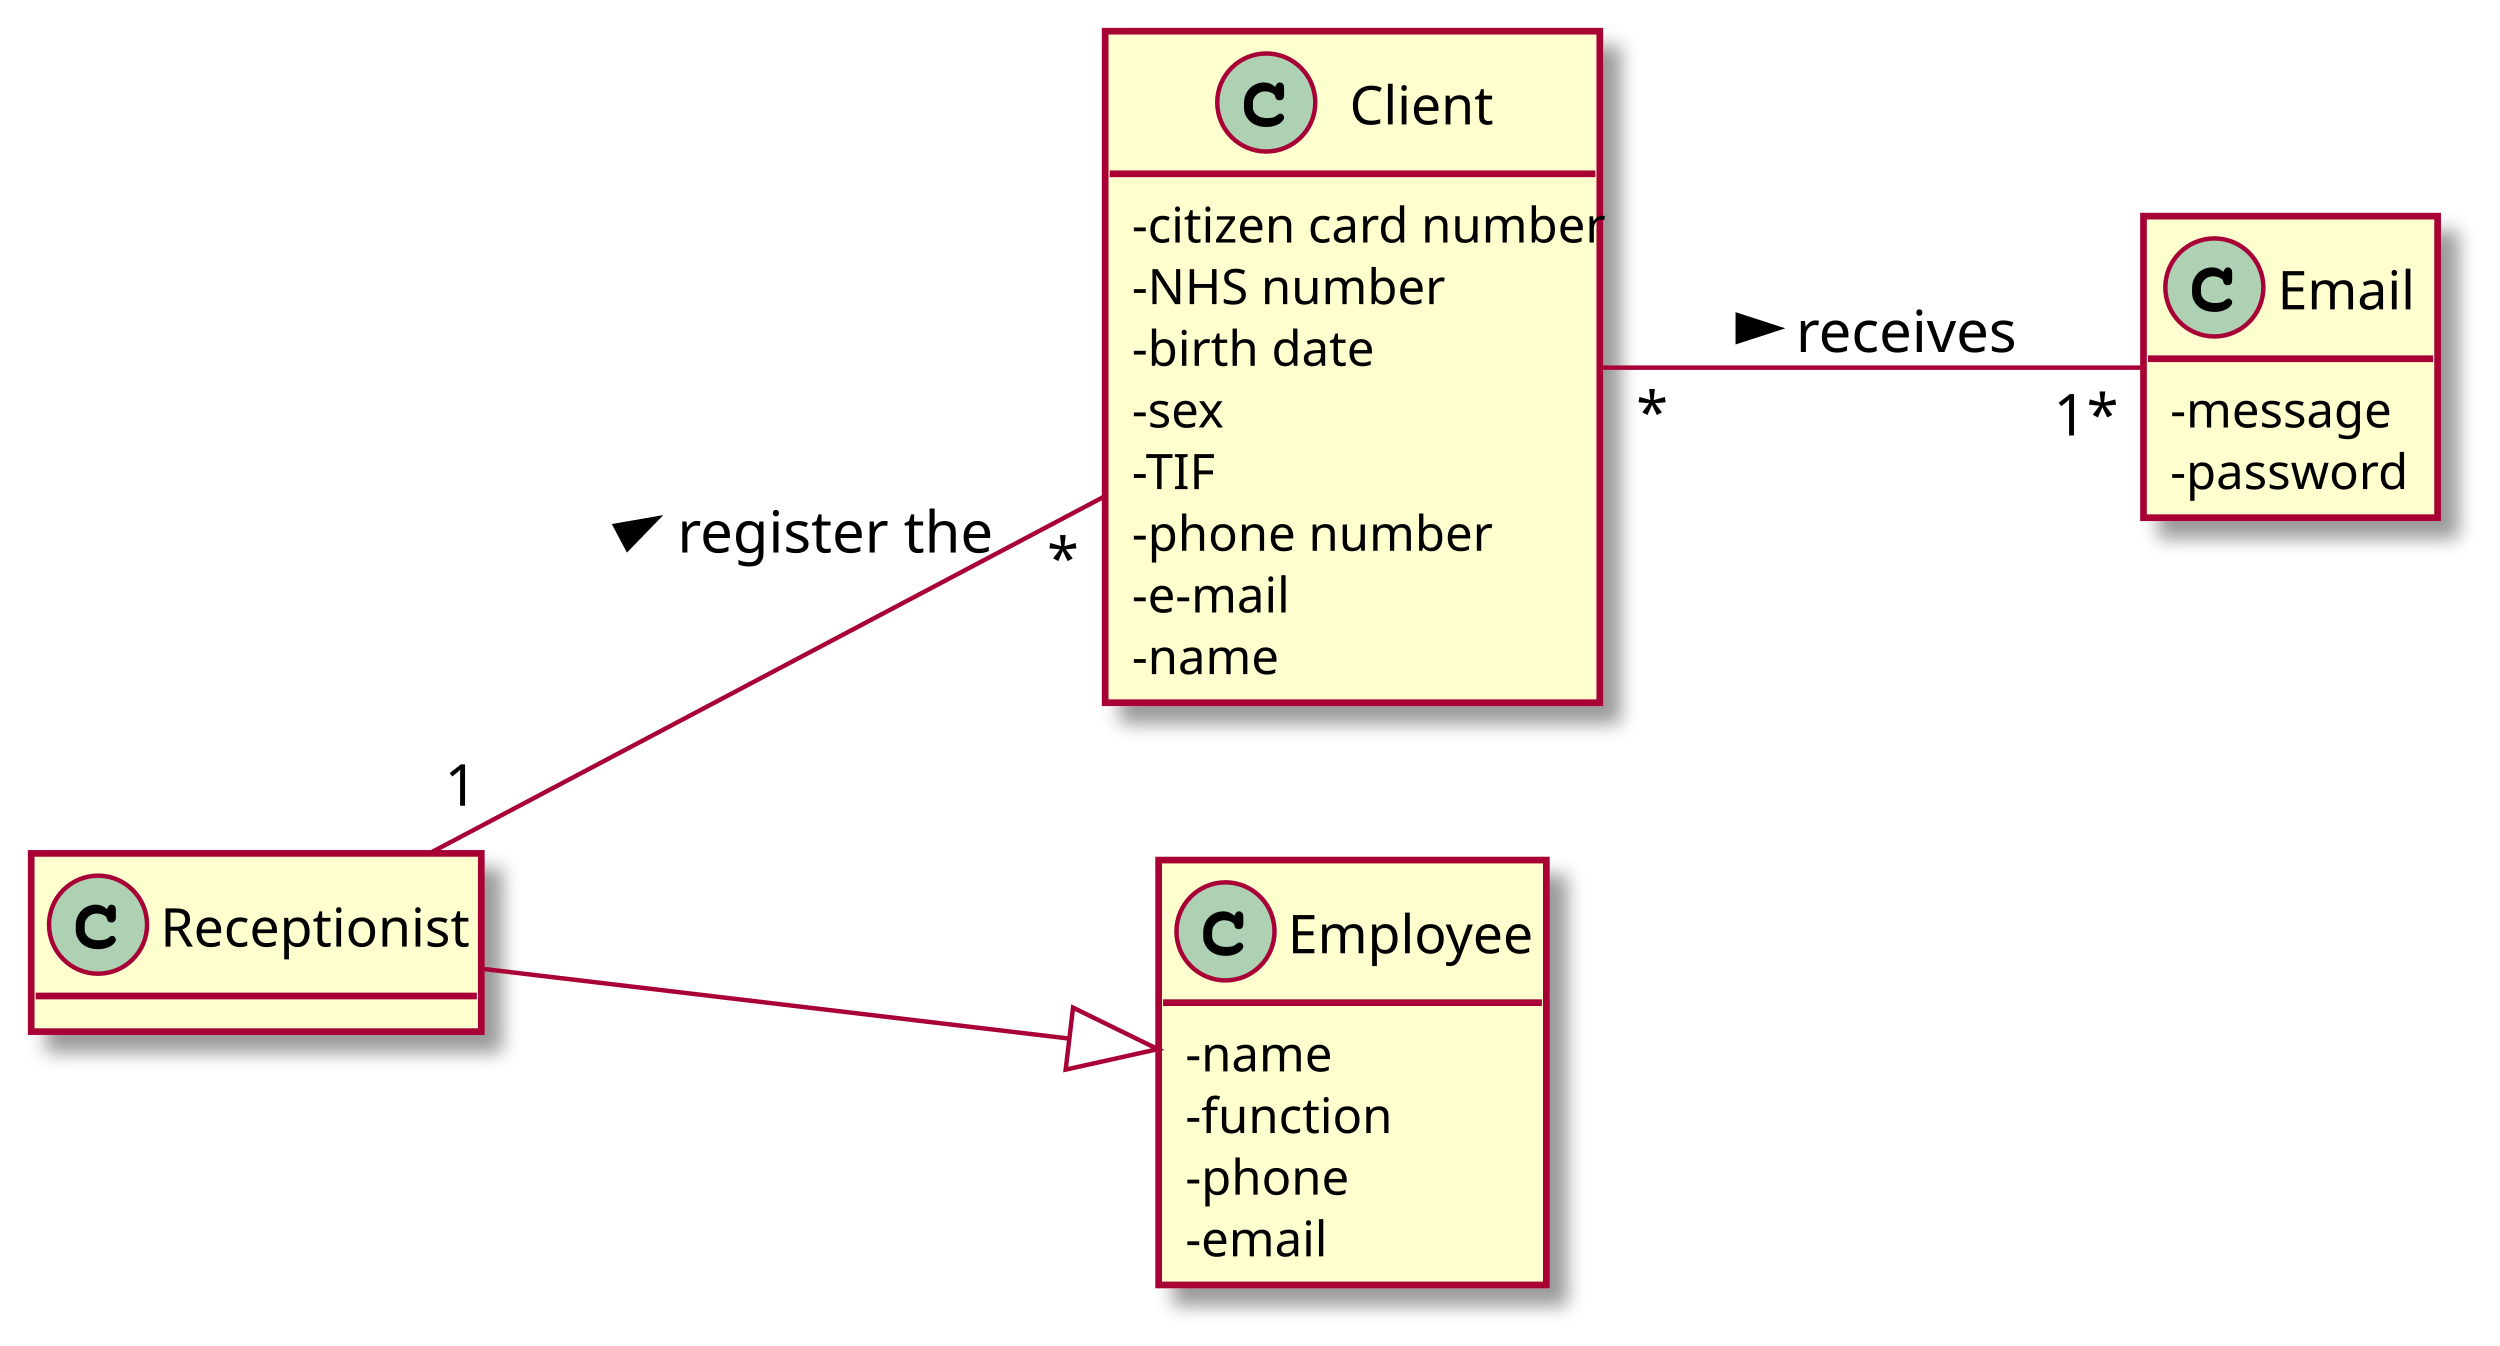
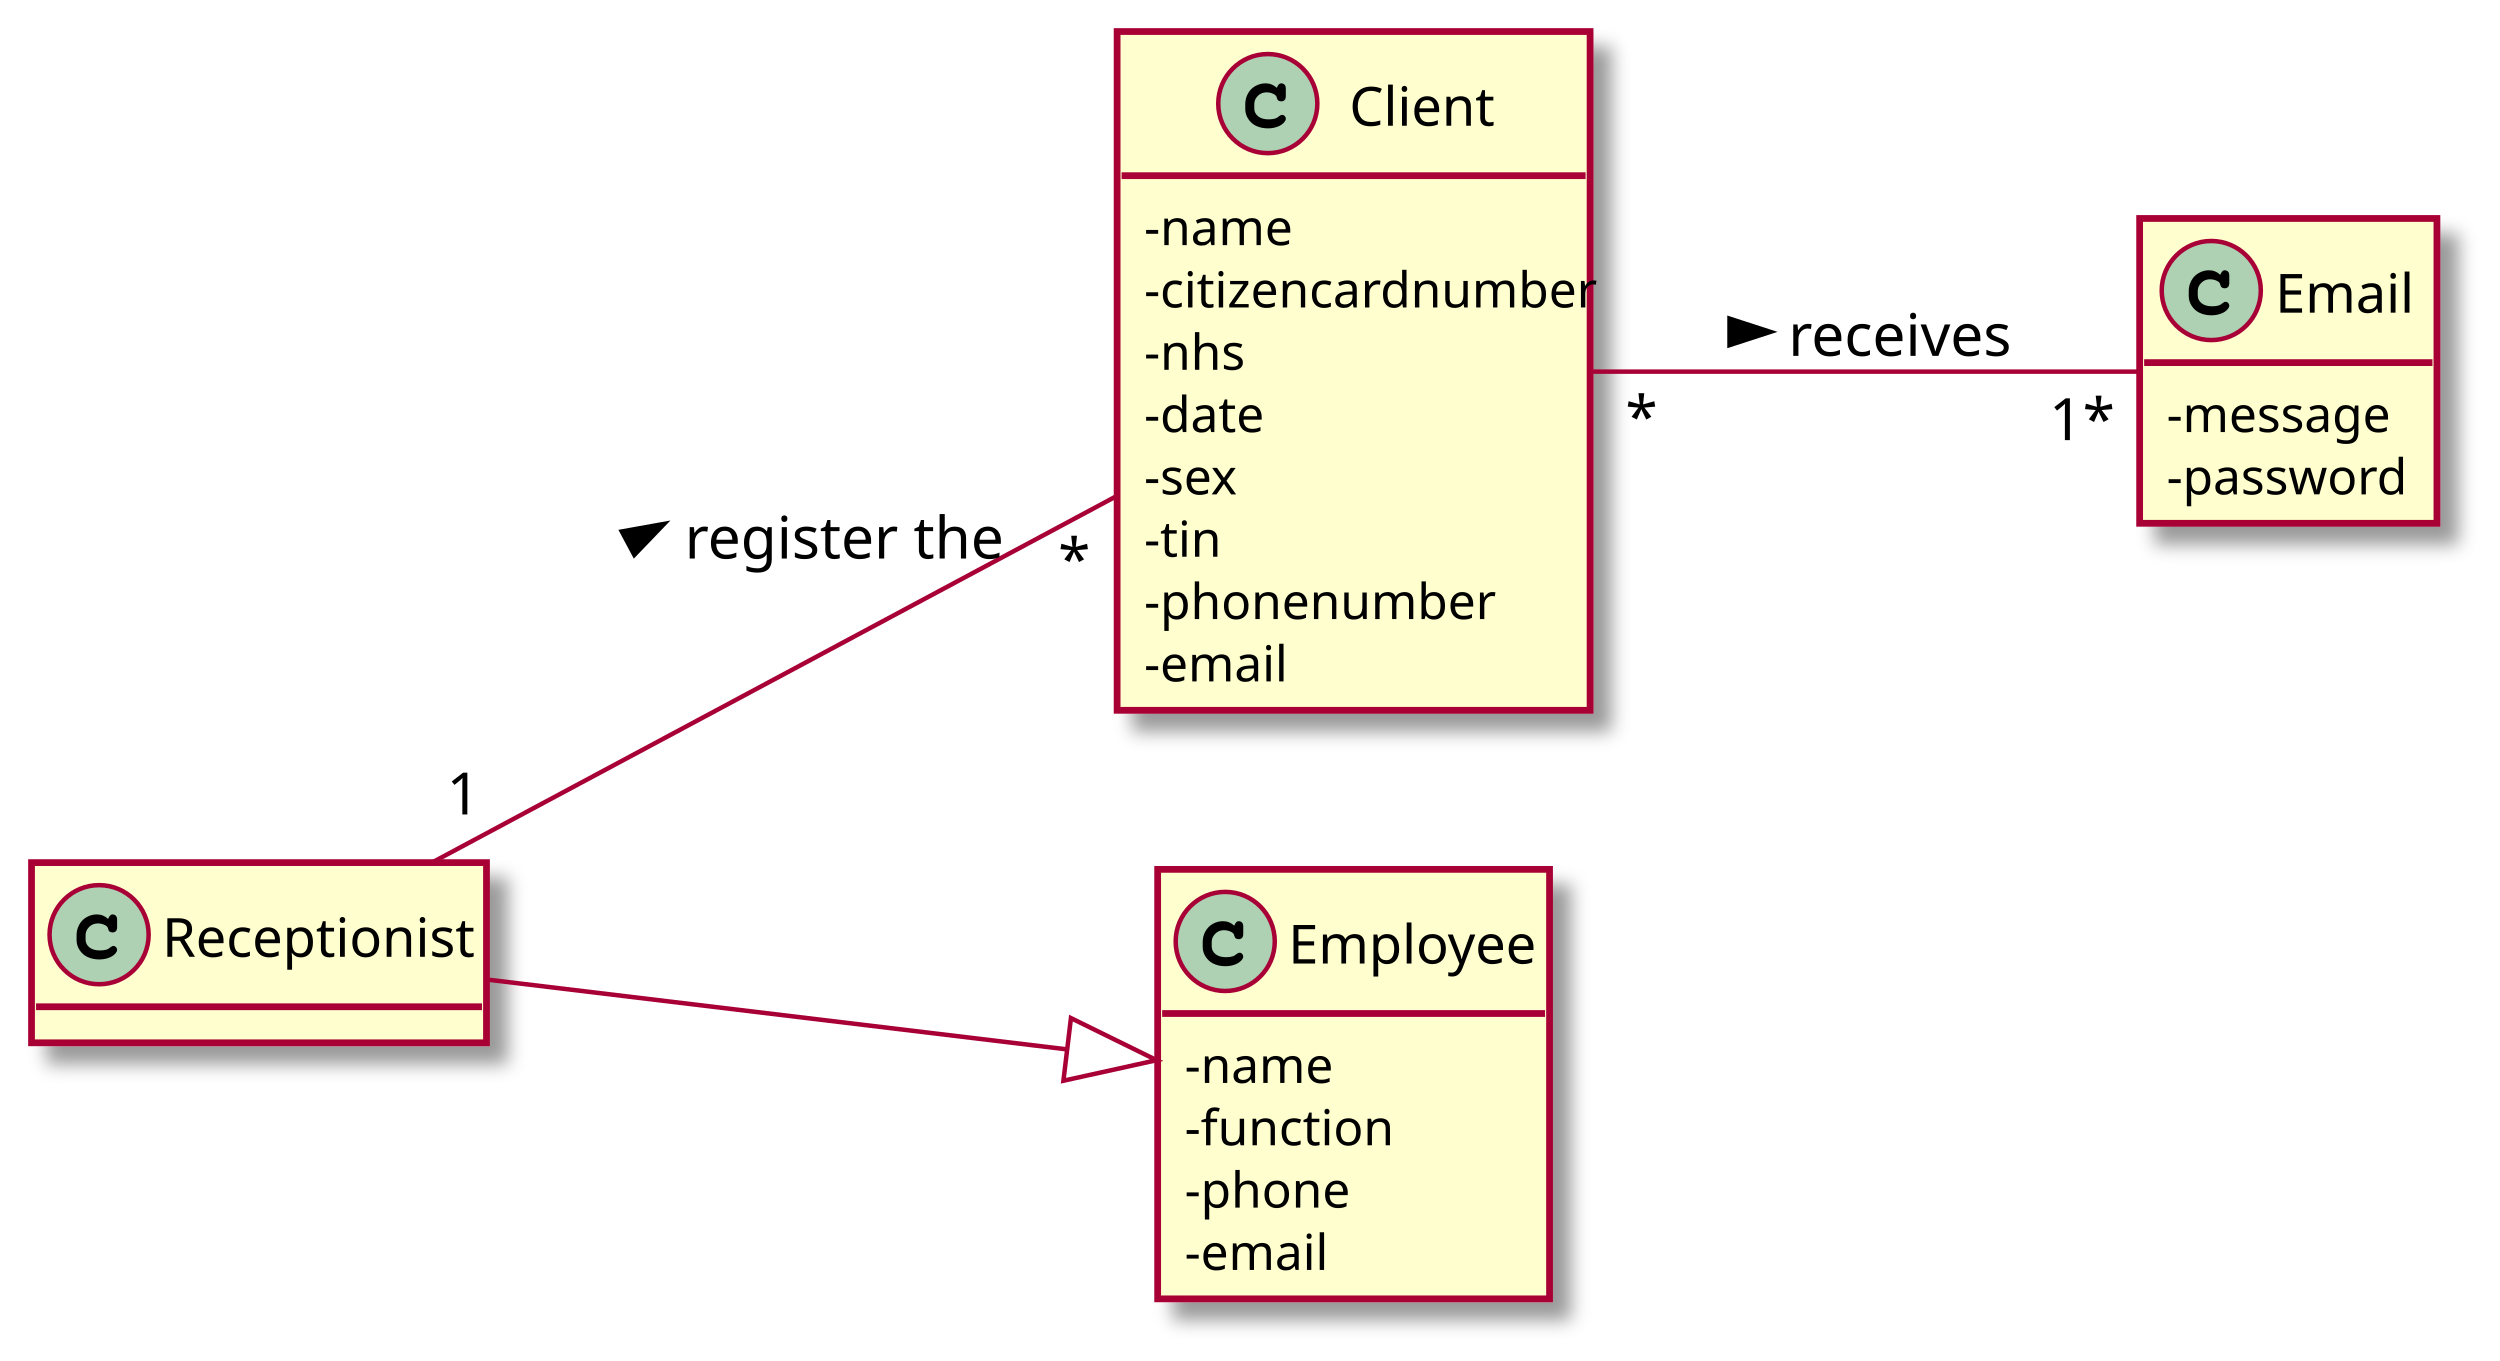
- <svg xmlns="http://www.w3.org/2000/svg" contentScriptType="application/ecmascript" contentStyleType="text/css" height="302px" preserveAspectRatio="none" style="width:561px;height:302px;" version="1.1" viewBox="0 0 561 302" width="561px" zoomAndPan="magnify">
+ <svg xmlns="http://www.w3.org/2000/svg" contentScriptType="application/ecmascript" contentStyleType="text/css" height="302px" preserveAspectRatio="none" style="width:555px;height:302px;" version="1.1" viewBox="0 0 555 302" width="555px" zoomAndPan="magnify">
  <defs>
-     <filter height="300%" id="f2mhqpfdt6u5w" width="300%" x="-1" y="-1">
+     <filter height="300%" id="f1i3xgo6vh0ij" width="300%" x="-1" y="-1">
      <feGaussianBlur result="blurOut" stdDeviation="2.0" />
      <feColorMatrix in="blurOut" result="blurOut2" type="matrix" values="0 0 0 0 0 0 0 0 0 0 0 0 0 0 0 0 0 0 .4 0" />
      <feOffset dx="4.0" dy="4.0" in="blurOut2" result="blurOut3" />
      <feBlend in="SourceGraphic" in2="blurOut3" mode="normal" />
    </filter>
  </defs>
  <g>
-     <rect codeLine="6" fill="#FEFECE" filter="url(#f2mhqpfdt6u5w)" height="40" id="Receptionist" style="stroke:#A80036;stroke-width:1.5;" width="101" x="7" y="191.5" />
+     <rect codeLine="6" fill="#FEFECE" filter="url(#f1i3xgo6vh0ij)" height="40" id="Receptionist" style="stroke:#A80036;stroke-width:1.5;" width="101" x="7" y="191.5" />
    <ellipse cx="22" cy="207.5" fill="#ADD1B2" rx="11" ry="11" style="stroke:#A80036;stroke-width:1.0;" />
    <path d="M24,204 Q24.203,203.5 24.438,203.25 Q24.672,203 24.938,203 Q25.406,203 25.703,203.281 Q26,203.562 26,204.219 L26,205.781 Q26,206.438 25.719,206.719 Q25.438,207 25,207 Q24.609,207 24.359,206.828 Q24.109,206.656 24,206.203 Q23.953,205.891 23.781,205.719 Q23.469,205.391 22.906,205.203 Q22.344,205 21.781,205 Q21.078,205 20.484,205.281 Q19.906,205.562 19.453,206.188 Q19,206.812 19,207.672 L19,208.594 Q19,209.625 19.844,210.312 Q20.688,211 22.188,211 Q23.078,211 23.703,210.797 Q24.062,210.688 24.469,210.328 Q24.734,210.125 24.875,210.062 Q25.016,210 25.188,210 Q25.516,210 25.75,210.266 Q26,210.516 26,210.875 Q26,211.219 25.656,211.625 Q25.156,212.219 24.359,212.547 Q23.312,213 22.031,213 Q20.531,213 19.328,212.406 Q18.359,211.938 17.672,210.922 Q17,209.906 17,208.703 L17,207.609 Q17,206.359 17.594,205.266 Q18.203,204.172 19.25,203.594 Q20.312,203 21.5,203 Q22.219,203 22.844,203.25 Q23.469,203.5 24,204 Z " fill="#000000" />
    <text fill="#000000" font-family="sans-serif" font-size="12" lengthAdjust="spacing" textLength="69" x="36" y="212.41">Receptionist</text>
    <line style="stroke:#A80036;stroke-width:1.5;" x1="8" x2="107" y1="223.5" y2="223.5" />
-     <rect codeLine="10" fill="#FEFECE" filter="url(#f2mhqpfdt6u5w)" height="150.688" id="Client" style="stroke:#A80036;stroke-width:1.5;" width="111" x="248" y="7" />
-     <ellipse cx="284.15" cy="23" fill="#ADD1B2" rx="11" ry="11" style="stroke:#A80036;stroke-width:1.0;" />
-     <path d="M286.15,19.5 Q286.353,19 286.587,18.75 Q286.822,18.5 287.087,18.5 Q287.556,18.5 287.853,18.781 Q288.15,19.062 288.15,19.719 L288.15,21.281 Q288.15,21.938 287.869,22.219 Q287.587,22.5 287.15,22.5 Q286.759,22.5 286.509,22.328 Q286.259,22.156 286.15,21.703 Q286.103,21.391 285.931,21.219 Q285.619,20.891 285.056,20.703 Q284.494,20.5 283.931,20.5 Q283.228,20.5 282.634,20.781 Q282.056,21.062 281.603,21.688 Q281.15,22.312 281.15,23.172 L281.15,24.094 Q281.15,25.125 281.994,25.812 Q282.837,26.5 284.337,26.5 Q285.228,26.5 285.853,26.297 Q286.212,26.188 286.619,25.828 Q286.884,25.625 287.025,25.562 Q287.166,25.5 287.337,25.5 Q287.666,25.5 287.9,25.766 Q288.15,26.016 288.15,26.375 Q288.15,26.719 287.806,27.125 Q287.306,27.719 286.509,28.047 Q285.462,28.5 284.181,28.5 Q282.681,28.5 281.478,27.906 Q280.509,27.438 279.822,26.422 Q279.15,25.406 279.15,24.203 L279.15,23.109 Q279.15,21.859 279.744,20.766 Q280.353,19.672 281.4,19.094 Q282.462,18.5 283.65,18.5 Q284.369,18.5 284.994,18.75 Q285.619,19 286.15,19.5 Z " fill="#000000" />
-     <text fill="#000000" font-family="sans-serif" font-size="12" lengthAdjust="spacing" textLength="32" x="302.85" y="27.91">Client</text>
-     <line style="stroke:#A80036;stroke-width:1.5;" x1="249" x2="358" y1="39" y2="39" />
-     <text fill="#000000" font-family="sans-serif" font-size="11" lengthAdjust="spacing" textLength="99" x="254" y="54.419">-citizen card number</text>
-     <text fill="#000000" font-family="sans-serif" font-size="11" lengthAdjust="spacing" textLength="64" x="254" y="68.255">-NHS number</text>
-     <text fill="#000000" font-family="sans-serif" font-size="11" lengthAdjust="spacing" textLength="49" x="254" y="82.091">-birth date</text>
-     <text fill="#000000" font-family="sans-serif" font-size="11" lengthAdjust="spacing" textLength="22" x="254" y="95.927">-sex</text>
-     <text fill="#000000" font-family="sans-serif" font-size="11" lengthAdjust="spacing" textLength="18" x="254" y="109.763">-TIF</text>
-     <text fill="#000000" font-family="sans-serif" font-size="11" lengthAdjust="spacing" textLength="73" x="254" y="123.599">-phone number</text>
-     <text fill="#000000" font-family="sans-serif" font-size="11" lengthAdjust="spacing" textLength="32" x="254" y="137.435">-e-mail</text>
-     <text fill="#000000" font-family="sans-serif" font-size="11" lengthAdjust="spacing" textLength="30" x="254" y="151.27">-name</text>
-     <rect codeLine="21" fill="#FEFECE" filter="url(#f2mhqpfdt6u5w)" height="67.672" id="Email" style="stroke:#A80036;stroke-width:1.5;" width="66" x="481" y="48.5" />
-     <ellipse cx="496.9" cy="64.5" fill="#ADD1B2" rx="11" ry="11" style="stroke:#A80036;stroke-width:1.0;" />
-     <path d="M498.9,61 Q499.103,60.5 499.337,60.25 Q499.572,60 499.837,60 Q500.306,60 500.603,60.281 Q500.9,60.562 500.9,61.219 L500.9,62.781 Q500.9,63.438 500.619,63.719 Q500.337,64 499.9,64 Q499.509,64 499.259,63.828 Q499.009,63.656 498.9,63.203 Q498.853,62.891 498.681,62.719 Q498.369,62.391 497.806,62.203 Q497.244,62 496.681,62 Q495.978,62 495.384,62.281 Q494.806,62.562 494.353,63.188 Q493.9,63.812 493.9,64.672 L493.9,65.594 Q493.9,66.625 494.744,67.312 Q495.587,68 497.087,68 Q497.978,68 498.603,67.797 Q498.962,67.688 499.369,67.328 Q499.634,67.125 499.775,67.062 Q499.916,67 500.087,67 Q500.416,67 500.65,67.266 Q500.9,67.516 500.9,67.875 Q500.9,68.219 500.556,68.625 Q500.056,69.219 499.259,69.547 Q498.212,70 496.931,70 Q495.431,70 494.228,69.406 Q493.259,68.938 492.572,67.922 Q491.9,66.906 491.9,65.703 L491.9,64.609 Q491.9,63.359 492.494,62.266 Q493.103,61.172 494.15,60.594 Q495.212,60 496.4,60 Q497.119,60 497.744,60.25 Q498.369,60.5 498.9,61 Z " fill="#000000" />
-     <text fill="#000000" font-family="sans-serif" font-size="12" lengthAdjust="spacing" textLength="32" x="511.1" y="69.41">Email</text>
-     <line style="stroke:#A80036;stroke-width:1.5;" x1="482" x2="546" y1="80.5" y2="80.5" />
-     <text fill="#000000" font-family="sans-serif" font-size="11" lengthAdjust="spacing" textLength="48" x="487" y="95.919">-message</text>
-     <text fill="#000000" font-family="sans-serif" font-size="11" lengthAdjust="spacing" textLength="54" x="487" y="109.755">-password</text>
-     <rect codeLine="26" fill="#FEFECE" filter="url(#f2mhqpfdt6u5w)" height="95.344" id="Employee" style="stroke:#A80036;stroke-width:1.5;" width="87" x="260" y="193" />
-     <ellipse cx="275" cy="209" fill="#ADD1B2" rx="11" ry="11" style="stroke:#A80036;stroke-width:1.0;" />
-     <path d="M277,205.5 Q277.203,205 277.438,204.75 Q277.672,204.5 277.938,204.5 Q278.406,204.5 278.703,204.781 Q279,205.062 279,205.719 L279,207.281 Q279,207.938 278.719,208.219 Q278.438,208.5 278,208.5 Q277.609,208.5 277.359,208.328 Q277.109,208.156 277,207.703 Q276.953,207.391 276.781,207.219 Q276.469,206.891 275.906,206.703 Q275.344,206.5 274.781,206.5 Q274.078,206.5 273.484,206.781 Q272.906,207.062 272.453,207.688 Q272,208.312 272,209.172 L272,210.094 Q272,211.125 272.844,211.812 Q273.688,212.5 275.188,212.5 Q276.078,212.5 276.703,212.297 Q277.062,212.188 277.469,211.828 Q277.734,211.625 277.875,211.562 Q278.016,211.5 278.188,211.5 Q278.516,211.5 278.75,211.766 Q279,212.016 279,212.375 Q279,212.719 278.656,213.125 Q278.156,213.719 277.359,214.047 Q276.312,214.5 275.031,214.5 Q273.531,214.5 272.328,213.906 Q271.359,213.438 270.672,212.422 Q270,211.406 270,210.203 L270,209.109 Q270,207.859 270.594,206.766 Q271.203,205.672 272.25,205.094 Q273.312,204.5 274.5,204.5 Q275.219,204.5 275.844,204.75 Q276.469,205 277,205.5 Z " fill="#000000" />
-     <text fill="#000000" font-family="sans-serif" font-size="12" lengthAdjust="spacing" textLength="55" x="289" y="213.91">Employee</text>
-     <line style="stroke:#A80036;stroke-width:1.5;" x1="261" x2="346" y1="225" y2="225" />
-     <text fill="#000000" font-family="sans-serif" font-size="11" lengthAdjust="spacing" textLength="30" x="266" y="240.419">-name</text>
-     <text fill="#000000" font-family="sans-serif" font-size="11" lengthAdjust="spacing" textLength="43" x="266" y="254.255">-function</text>
-     <text fill="#000000" font-family="sans-serif" font-size="11" lengthAdjust="spacing" textLength="34" x="266" y="268.091">-phone</text>
-     <text fill="#000000" font-family="sans-serif" font-size="11" lengthAdjust="spacing" textLength="28" x="266" y="281.927">-email</text>
-     <path codeLine="34" d="M96.36,191.49 C136.92,170.04 201.67,135.81 247.77,111.44 " fill="none" id="Receptionist-Client" style="stroke:#A80036;stroke-width:1.0;" />
-     <polygon fill="#000000" points="147.42,116.339,138.05,117.968,140.798,123.165,147.42,116.339" style="stroke:#000000;stroke-width:1.0;" />
+     <rect codeLine="10" fill="#FEFECE" filter="url(#f1i3xgo6vh0ij)" height="150.688" id="Client" style="stroke:#A80036;stroke-width:1.5;" width="105" x="248" y="7" />
+     <ellipse cx="281.45" cy="23" fill="#ADD1B2" rx="11" ry="11" style="stroke:#A80036;stroke-width:1.0;" />
+     <path d="M283.45,19.5 Q283.653,19 283.887,18.75 Q284.122,18.5 284.387,18.5 Q284.856,18.5 285.153,18.781 Q285.45,19.062 285.45,19.719 L285.45,21.281 Q285.45,21.938 285.169,22.219 Q284.887,22.5 284.45,22.5 Q284.059,22.5 283.809,22.328 Q283.559,22.156 283.45,21.703 Q283.403,21.391 283.231,21.219 Q282.919,20.891 282.356,20.703 Q281.794,20.5 281.231,20.5 Q280.528,20.5 279.934,20.781 Q279.356,21.062 278.903,21.688 Q278.45,22.312 278.45,23.172 L278.45,24.094 Q278.45,25.125 279.294,25.812 Q280.137,26.5 281.637,26.5 Q282.528,26.5 283.153,26.297 Q283.512,26.188 283.919,25.828 Q284.184,25.625 284.325,25.562 Q284.466,25.5 284.637,25.5 Q284.966,25.5 285.2,25.766 Q285.45,26.016 285.45,26.375 Q285.45,26.719 285.106,27.125 Q284.606,27.719 283.809,28.047 Q282.762,28.5 281.481,28.5 Q279.981,28.5 278.778,27.906 Q277.809,27.438 277.122,26.422 Q276.45,25.406 276.45,24.203 L276.45,23.109 Q276.45,21.859 277.044,20.766 Q277.653,19.672 278.7,19.094 Q279.762,18.5 280.95,18.5 Q281.669,18.5 282.294,18.75 Q282.919,19 283.45,19.5 Z " fill="#000000" />
+     <text fill="#000000" font-family="sans-serif" font-size="12" lengthAdjust="spacing" textLength="32" x="299.55" y="27.91">Client</text>
+     <line style="stroke:#A80036;stroke-width:1.5;" x1="249" x2="352" y1="39" y2="39" />
+     <text fill="#000000" font-family="sans-serif" font-size="11" lengthAdjust="spacing" textLength="30" x="254" y="54.419">-name</text>
+     <text fill="#000000" font-family="sans-serif" font-size="11" lengthAdjust="spacing" textLength="93" x="254" y="68.255">-citizencardnumber</text>
+     <text fill="#000000" font-family="sans-serif" font-size="11" lengthAdjust="spacing" textLength="22" x="254" y="82.091">-nhs</text>
+     <text fill="#000000" font-family="sans-serif" font-size="11" lengthAdjust="spacing" textLength="25" x="254" y="95.927">-date</text>
+     <text fill="#000000" font-family="sans-serif" font-size="11" lengthAdjust="spacing" textLength="22" x="254" y="109.763">-sex</text>
+     <text fill="#000000" font-family="sans-serif" font-size="11" lengthAdjust="spacing" textLength="15" x="254" y="123.599">-tin</text>
+     <text fill="#000000" font-family="sans-serif" font-size="11" lengthAdjust="spacing" textLength="70" x="254" y="137.435">-phonenumber</text>
+     <text fill="#000000" font-family="sans-serif" font-size="11" lengthAdjust="spacing" textLength="28" x="254" y="151.27">-email</text>
+     <rect codeLine="21" fill="#FEFECE" filter="url(#f1i3xgo6vh0ij)" height="67.672" id="Email" style="stroke:#A80036;stroke-width:1.5;" width="66" x="475" y="48.5" />
+     <ellipse cx="490.9" cy="64.5" fill="#ADD1B2" rx="11" ry="11" style="stroke:#A80036;stroke-width:1.0;" />
+     <path d="M492.9,61 Q493.103,60.5 493.337,60.25 Q493.572,60 493.837,60 Q494.306,60 494.603,60.281 Q494.9,60.562 494.9,61.219 L494.9,62.781 Q494.9,63.438 494.619,63.719 Q494.337,64 493.9,64 Q493.509,64 493.259,63.828 Q493.009,63.656 492.9,63.203 Q492.853,62.891 492.681,62.719 Q492.369,62.391 491.806,62.203 Q491.244,62 490.681,62 Q489.978,62 489.384,62.281 Q488.806,62.562 488.353,63.188 Q487.9,63.812 487.9,64.672 L487.9,65.594 Q487.9,66.625 488.744,67.312 Q489.587,68 491.087,68 Q491.978,68 492.603,67.797 Q492.962,67.688 493.369,67.328 Q493.634,67.125 493.775,67.062 Q493.916,67 494.087,67 Q494.416,67 494.65,67.266 Q494.9,67.516 494.9,67.875 Q494.9,68.219 494.556,68.625 Q494.056,69.219 493.259,69.547 Q492.212,70 490.931,70 Q489.431,70 488.228,69.406 Q487.259,68.938 486.572,67.922 Q485.9,66.906 485.9,65.703 L485.9,64.609 Q485.9,63.359 486.494,62.266 Q487.103,61.172 488.15,60.594 Q489.212,60 490.4,60 Q491.119,60 491.744,60.25 Q492.369,60.5 492.9,61 Z " fill="#000000" />
+     <text fill="#000000" font-family="sans-serif" font-size="12" lengthAdjust="spacing" textLength="32" x="505.1" y="69.41">Email</text>
+     <line style="stroke:#A80036;stroke-width:1.5;" x1="476" x2="540" y1="80.5" y2="80.5" />
+     <text fill="#000000" font-family="sans-serif" font-size="11" lengthAdjust="spacing" textLength="48" x="481" y="95.919">-message</text>
+     <text fill="#000000" font-family="sans-serif" font-size="11" lengthAdjust="spacing" textLength="54" x="481" y="109.755">-password</text>
+     <rect codeLine="26" fill="#FEFECE" filter="url(#f1i3xgo6vh0ij)" height="95.344" id="Employee" style="stroke:#A80036;stroke-width:1.5;" width="87" x="257" y="193" />
+     <ellipse cx="272" cy="209" fill="#ADD1B2" rx="11" ry="11" style="stroke:#A80036;stroke-width:1.0;" />
+     <path d="M274,205.5 Q274.203,205 274.438,204.75 Q274.672,204.5 274.938,204.5 Q275.406,204.5 275.703,204.781 Q276,205.062 276,205.719 L276,207.281 Q276,207.938 275.719,208.219 Q275.438,208.5 275,208.5 Q274.609,208.5 274.359,208.328 Q274.109,208.156 274,207.703 Q273.953,207.391 273.781,207.219 Q273.469,206.891 272.906,206.703 Q272.344,206.5 271.781,206.5 Q271.078,206.5 270.484,206.781 Q269.906,207.062 269.453,207.688 Q269,208.312 269,209.172 L269,210.094 Q269,211.125 269.844,211.812 Q270.688,212.5 272.188,212.5 Q273.078,212.5 273.703,212.297 Q274.062,212.188 274.469,211.828 Q274.734,211.625 274.875,211.562 Q275.016,211.5 275.188,211.5 Q275.516,211.5 275.75,211.766 Q276,212.016 276,212.375 Q276,212.719 275.656,213.125 Q275.156,213.719 274.359,214.047 Q273.312,214.5 272.031,214.5 Q270.531,214.5 269.328,213.906 Q268.359,213.438 267.672,212.422 Q267,211.406 267,210.203 L267,209.109 Q267,207.859 267.594,206.766 Q268.203,205.672 269.25,205.094 Q270.312,204.5 271.5,204.5 Q272.219,204.5 272.844,204.75 Q273.469,205 274,205.5 Z " fill="#000000" />
+     <text fill="#000000" font-family="sans-serif" font-size="12" lengthAdjust="spacing" textLength="55" x="286" y="213.91">Employee</text>
+     <line style="stroke:#A80036;stroke-width:1.5;" x1="258" x2="343" y1="225" y2="225" />
+     <text fill="#000000" font-family="sans-serif" font-size="11" lengthAdjust="spacing" textLength="30" x="263" y="240.419">-name</text>
+     <text fill="#000000" font-family="sans-serif" font-size="11" lengthAdjust="spacing" textLength="43" x="263" y="254.255">-function</text>
+     <text fill="#000000" font-family="sans-serif" font-size="11" lengthAdjust="spacing" textLength="34" x="263" y="268.091">-phone</text>
+     <text fill="#000000" font-family="sans-serif" font-size="11" lengthAdjust="spacing" textLength="28" x="263" y="281.927">-email</text>
+     <path codeLine="34" d="M95.89,191.49 C136.61,169.69 202.02,134.68 247.68,110.24 " fill="none" id="Receptionist-Client" style="stroke:#A80036;stroke-width:1.0;" />
+     <polygon fill="#000000" points="147.408,116.316,138.047,117.994,140.821,123.176,147.408,116.316" style="stroke:#000000;stroke-width:1.0;" />
    <text fill="#000000" font-family="sans-serif" font-size="13" lengthAdjust="spacing" textLength="65" x="152" y="123.995">register the</text>
-     <text fill="#000000" font-family="sans-serif" font-size="13" lengthAdjust="spacing" textLength="7" x="99.747" y="180.809">1</text>
-     <text fill="#000000" font-family="sans-serif" font-size="13" lengthAdjust="spacing" textLength="5" x="234.945" y="129.944">*</text>
-     <path codeLine="35" d="M359.01,82.5 C397.74,82.5 448.44,82.5 480.87,82.5 " fill="none" id="Client-Email" style="stroke:#A80036;stroke-width:1.0;" />
-     <polygon fill="#000000" points="399,73.676,389.955,70.737,389.955,76.615,399,73.676" style="stroke:#000000;stroke-width:1.0;" />
-     <text fill="#000000" font-family="sans-serif" font-size="13" lengthAdjust="spacing" textLength="47" x="403" y="78.995">receives</text>
-     <text fill="#000000" font-family="sans-serif" font-size="13" lengthAdjust="spacing" textLength="5" x="367.168" y="97.167">*</text>
-     <text fill="#000000" font-family="sans-serif" font-size="13" lengthAdjust="spacing" textLength="12" x="460.799" y="97.715">1*</text>
-     <path codeLine="36" d="M108.17,217.4 C146.23,221.93 198.98,228.2 239.92,233.06 " fill="none" id="Receptionist-to-Employee" style="stroke:#A80036;stroke-width:1.0;" />
-     <polygon fill="none" points="240.79,226.12,259.82,235.43,239.14,240.02,240.79,226.12" style="stroke:#A80036;stroke-width:1.0;" />
+     <text fill="#000000" font-family="sans-serif" font-size="13" lengthAdjust="spacing" textLength="7" x="99.139" y="180.809">1</text>
+     <text fill="#000000" font-family="sans-serif" font-size="13" lengthAdjust="spacing" textLength="5" x="234.901" y="128.808">*</text>
+     <path codeLine="35" d="M353.09,82.5 C391.37,82.5 442.38,82.5 474.96,82.5 " fill="none" id="Client-Email" style="stroke:#A80036;stroke-width:1.0;" />
+     <polygon fill="#000000" points="393,73.676,383.955,70.737,383.955,76.615,393,73.676" style="stroke:#000000;stroke-width:1.0;" />
+     <text fill="#000000" font-family="sans-serif" font-size="13" lengthAdjust="spacing" textLength="47" x="397" y="78.995">receives</text>
+     <text fill="#000000" font-family="sans-serif" font-size="13" lengthAdjust="spacing" textLength="5" x="360.837" y="97.167">*</text>
+     <text fill="#000000" font-family="sans-serif" font-size="13" lengthAdjust="spacing" textLength="12" x="454.908" y="97.715">1*</text>
+     <path codeLine="36" d="M108.14,217.47 C145.37,221.95 196.59,228.12 236.68,232.94 " fill="none" id="Receptionist-to-Employee" style="stroke:#A80036;stroke-width:1.0;" />
+     <polygon fill="none" points="237.75,226.02,256.77,235.36,236.08,239.92,237.75,226.02" style="stroke:#A80036;stroke-width:1.0;" />
  </g>
</svg>
